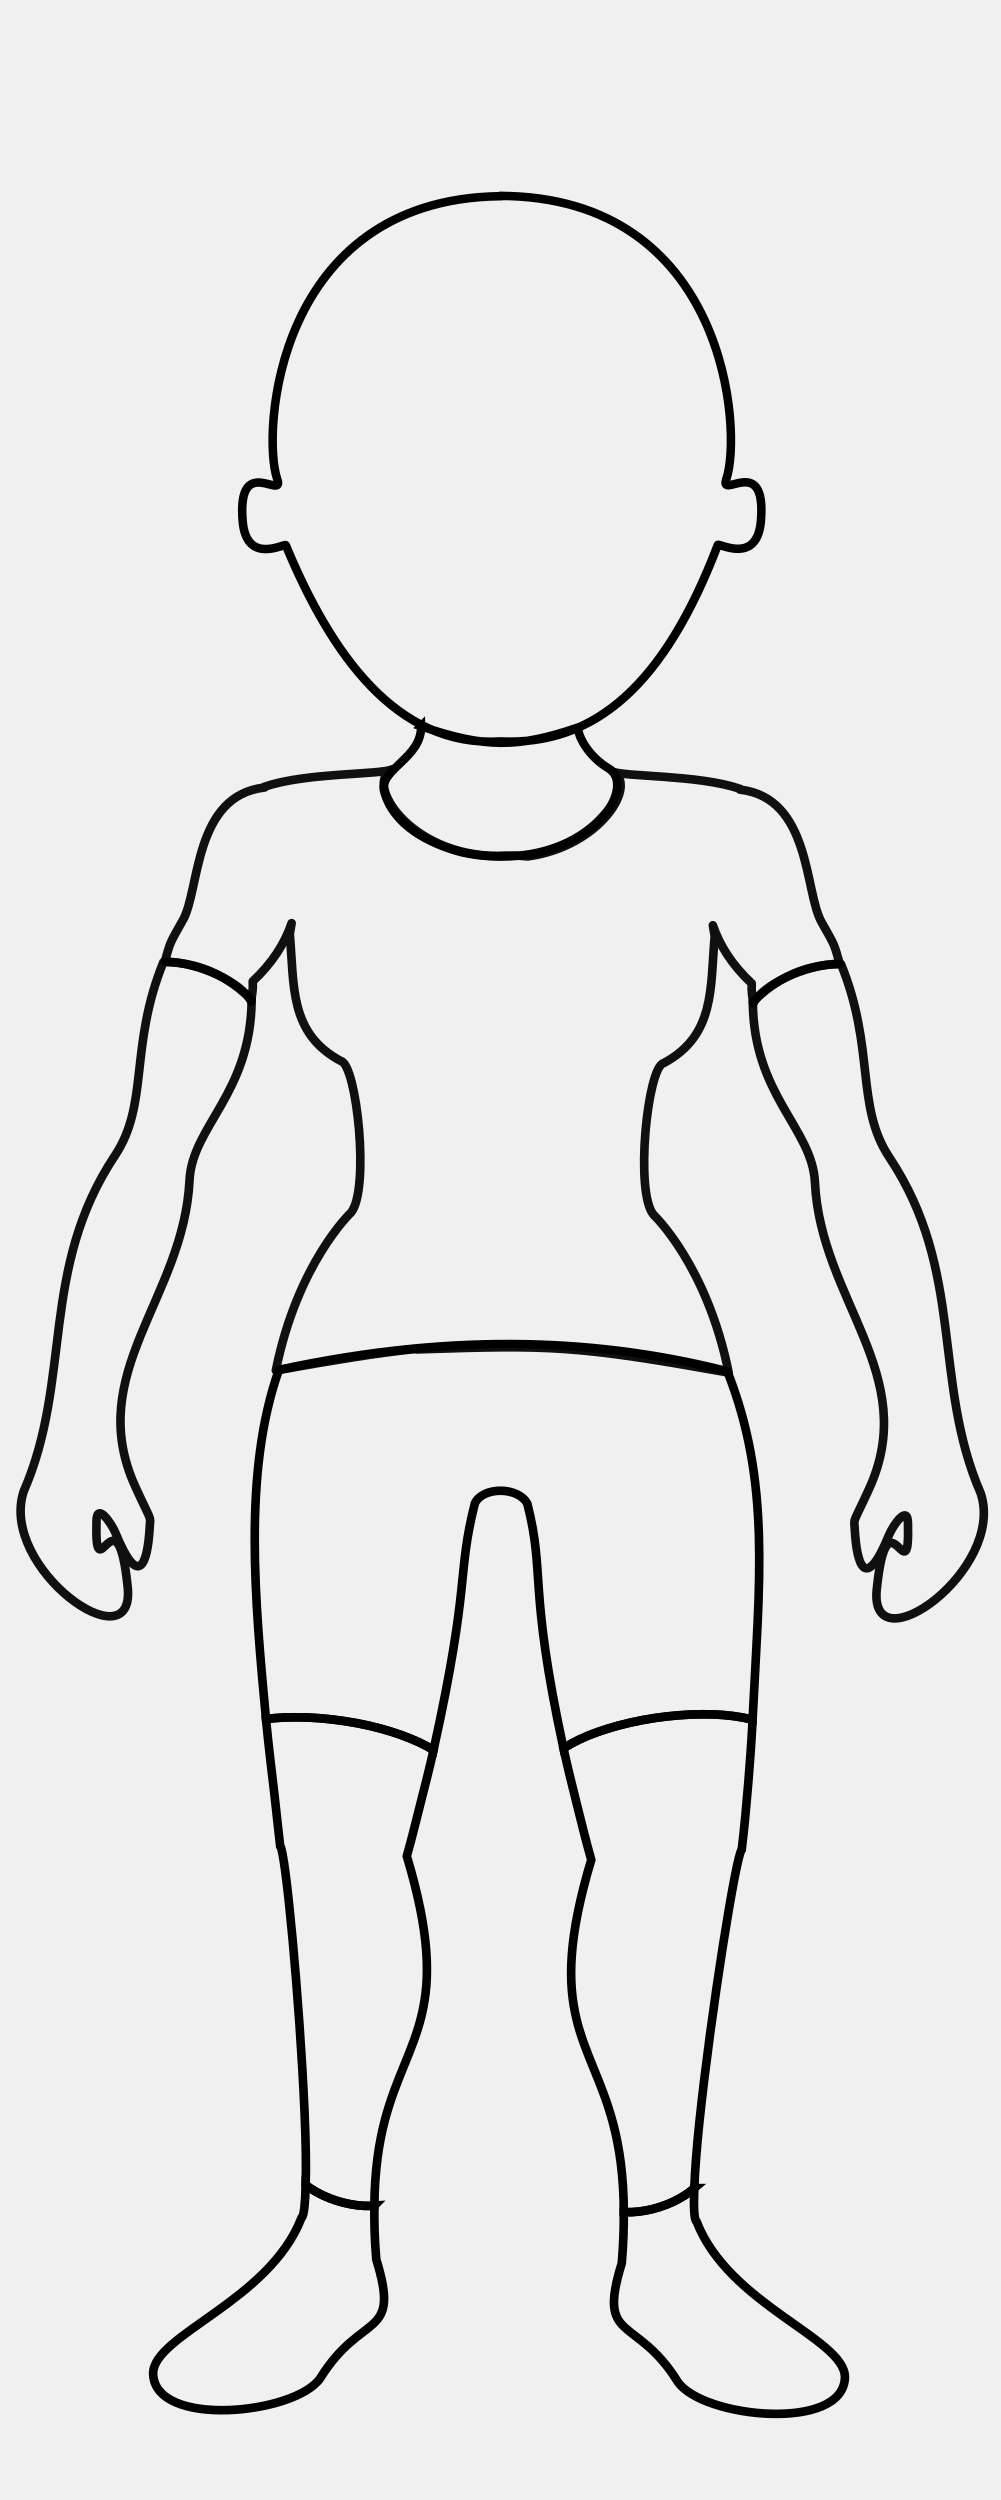
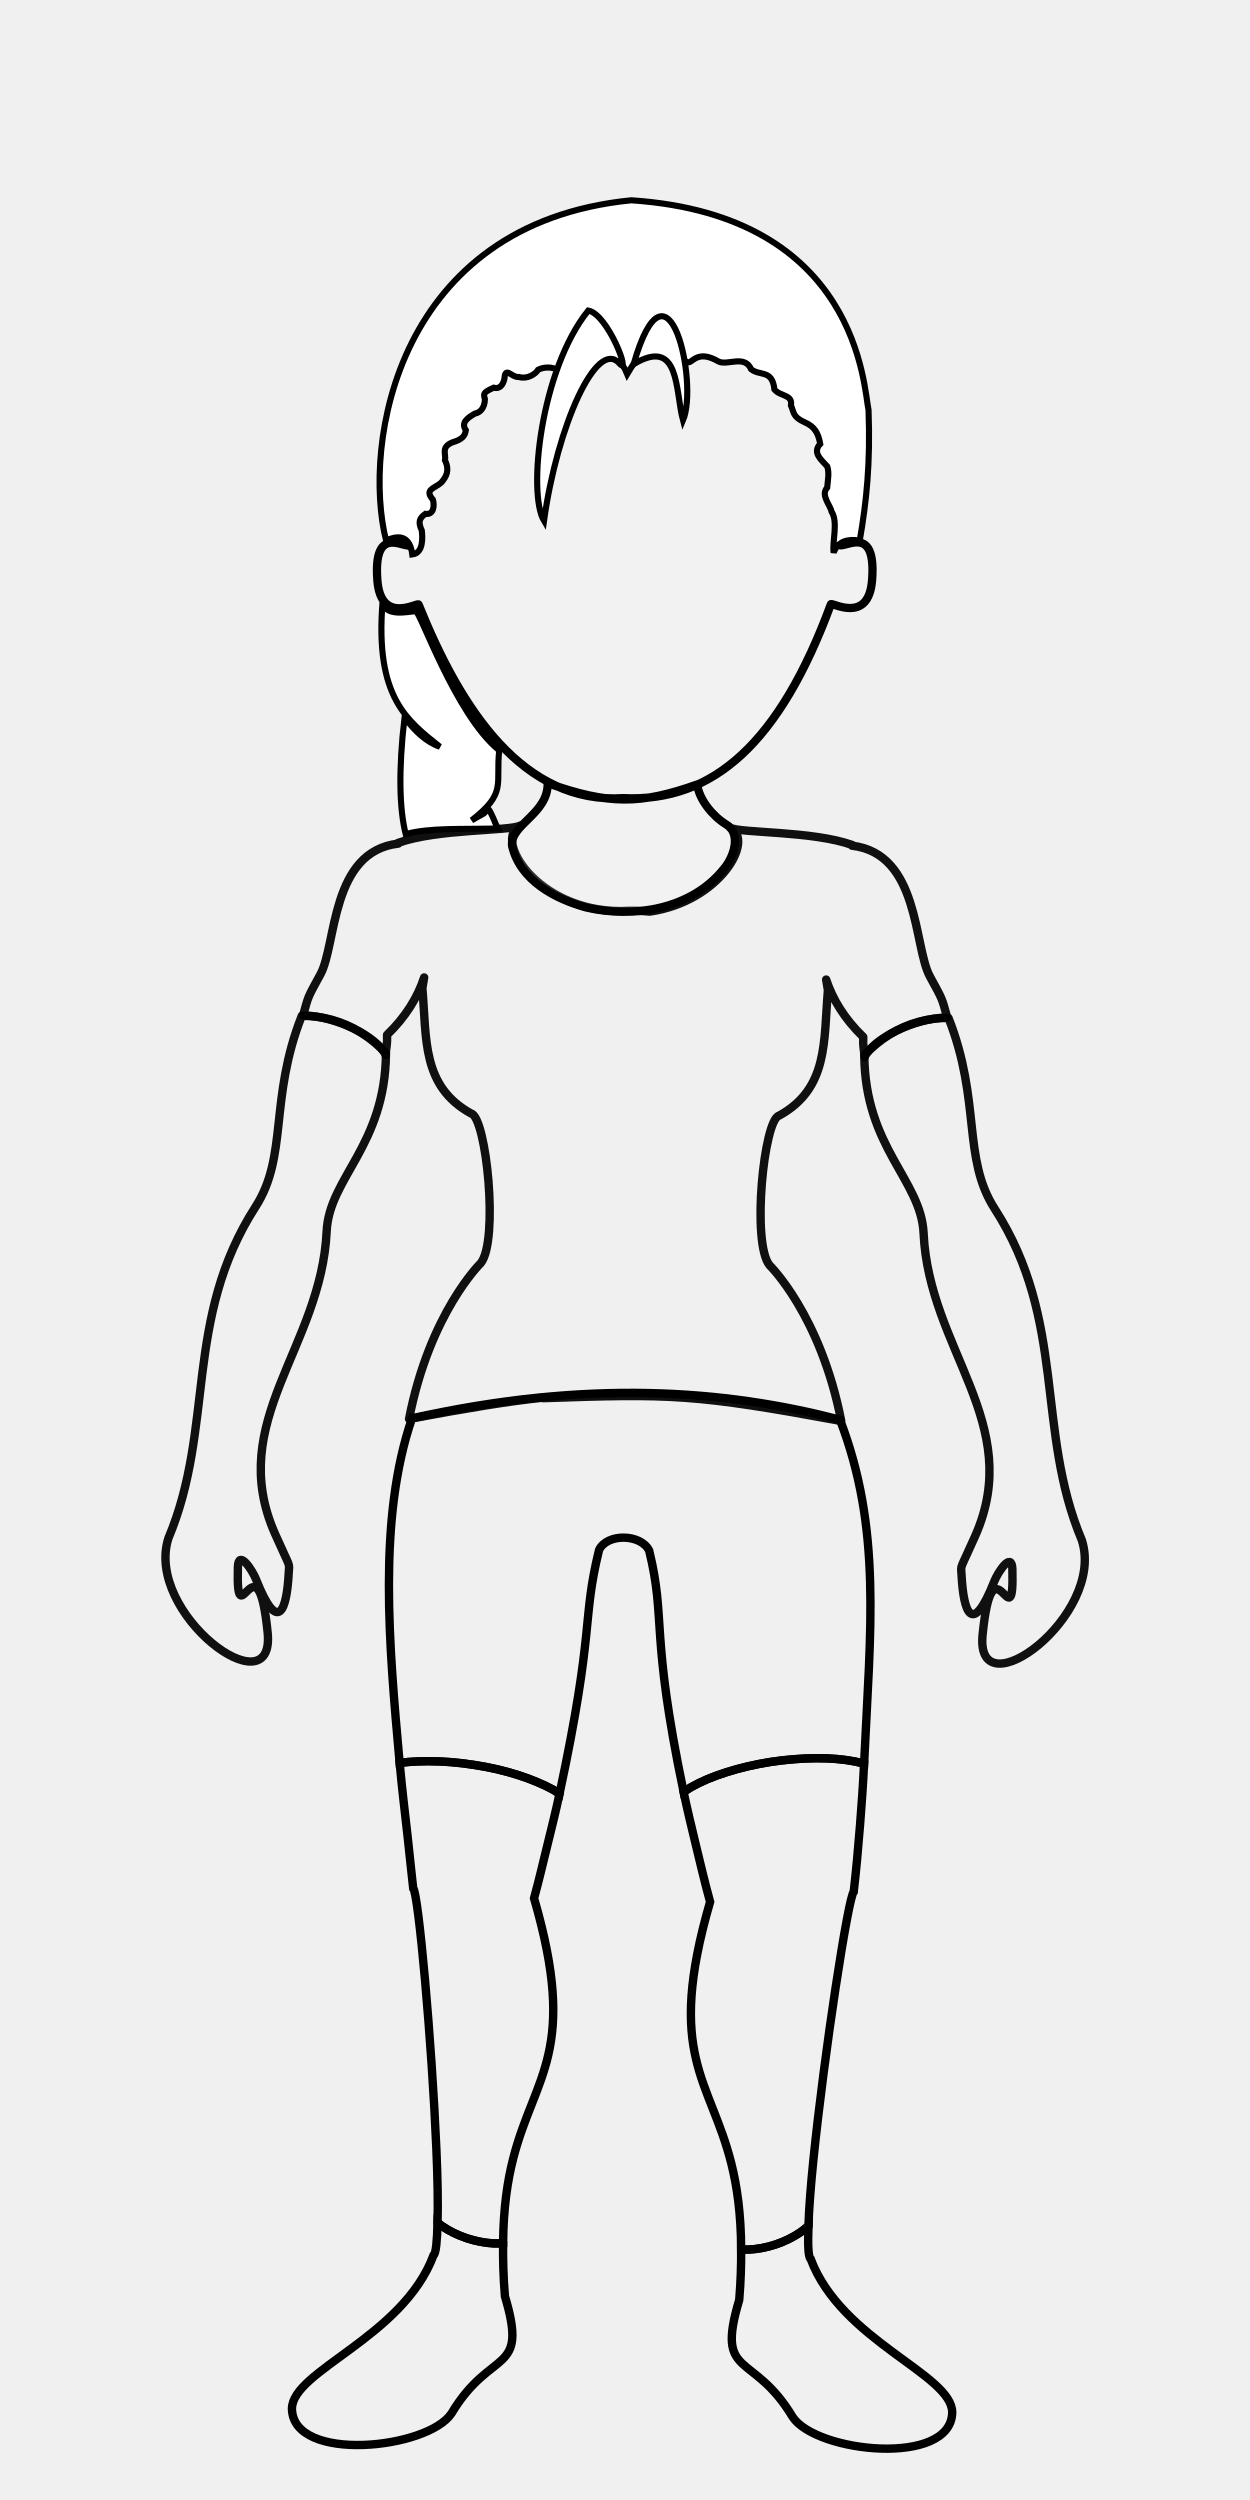
- <svg xmlns="http://www.w3.org/2000/svg" width="340" height="850" viewBox="0 0 340 850" id="svg2" version="1.1">
+ <svg xmlns="http://www.w3.org/2000/svg" width="256" height="512" viewBox="0 0 256 512" id="svg2" version="1.1">
  <defs id="defs4" />
-   <g id="layer10" style="display:inline" transform="translate(0,-1871.26)">
-     <path style="display:inline;fill:none;stroke:#000000;stroke-width:2.938;stroke-linecap:butt;stroke-linejoin:miter;stroke-miterlimit:4;stroke-opacity:1;stroke-dasharray:none" d="m 236.062,2615.229 c -0.92,0.772 -1.877,1.556 -2.938,2.25 -1.284,0.84 -2.658,1.614 -4.125,2.312 -1.467,0.698 -3.031,1.318 -4.656,1.844 -1.625,0.525 -3.245,0.926 -4.844,1.219 -1.598,0.293 -3.186,0.461 -4.719,0.531 -0.928,0.043 -1.794,-0.026 -2.688,-0.062 0.023,5.3 -0.13,10.934 -0.688,17.406 -8.476,27.471 4.82,17.373 19.031,40.344 8.41,12.315 56.477,17.216 56.844,-1.594 -0.149,-13.222 -39.444,-24.522 -50.438,-52.875 -0.918,-0.648 -0.995,-5.321 -0.781,-11.375 z" id="path4135" />
+   <g id="layer10" style="display:inline" transform="translate(0,-2209.26)">
+     <path style="display:inline;fill:none;stroke:#000000;stroke-width:1.718;stroke-linecap:butt;stroke-linejoin:miter;stroke-miterlimit:4;stroke-dasharray:none;stroke-opacity:1" d="m 165.57,2665.122 c -0.529,0.459 -1.079,0.925 -1.689,1.337 -0.738,0.5 -1.528,0.96 -2.371,1.375 -0.844,0.415 -1.742,0.784 -2.677,1.096 -0.935,0.312 -1.866,0.55 -2.785,0.724 -0.919,0.174 -1.832,0.274 -2.713,0.316 -0.534,0.024 -1.032,-0.016 -1.545,-0.037 0.013,3.151 -0.075,6.5 -0.395,10.347 -4.873,16.331 2.771,10.328 10.941,23.983 4.835,7.321 32.469,10.234 32.68,-0.947 -0.086,-7.86 -22.676,-14.577 -28.997,-31.432 -0.528,-0.385 -0.572,-3.163 -0.449,-6.762 z" id="path4135" />
  </g>
-   <g id="layer1">
-     <path transform="translate(0,-1871.26)" style="display:inline;fill:none;stroke:#000000;stroke-width:2.938;stroke-linecap:butt;stroke-linejoin:miter;stroke-miterlimit:4;stroke-opacity:1;stroke-dasharray:none" d="m 94.834,2337.012 c -12.313,34.646 -8.15,78.488 -4.397,118.779 0.974,-0.122 1.876,-0.29 2.906,-0.375 2.315,-0.192 4.757,-0.286 7.313,-0.281 2.555,0.01 5.203,0.101 7.938,0.312 2.735,0.212 5.551,0.538 8.406,0.969 2.855,0.431 5.632,0.931 8.281,1.531 2.649,0.6 5.17,1.29 7.562,2.031 2.393,0.742 4.634,1.551 6.719,2.406 2.085,0.855 4.024,1.747 5.75,2.688 0.783,0.427 1.361,0.903 2.062,1.344 12.726,-57.678 7.874,-59.518 14.089,-84.045 2.802,-5.777 14.842,-5.638 17.844,0.179 6.141,24.233 0.264,27.497 12.286,83.21 0.871,-0.571 1.68,-1.138 2.688,-1.688 1.726,-0.941 3.634,-1.864 5.719,-2.719 2.085,-0.855 4.326,-1.633 6.719,-2.375 2.393,-0.741 4.944,-1.431 7.594,-2.031 2.649,-0.6 5.426,-1.132 8.281,-1.562 2.855,-0.43 5.64,-0.726 8.375,-0.938 2.735,-0.212 5.414,-0.339 7.969,-0.344 2.555,-0.01 4.997,0.09 7.312,0.281 2.315,0.192 4.484,0.498 6.5,0.875 1.139,0.213 2.096,0.512 3.125,0.781 2.319,-47.131 6.269,-81.001 -8.593,-118.563 -41.163,-10.366 -90.061,-13.935 -152.448,-0.466 z" id="rect3344-6-1-4-6-2-2" />
+   <g id="layer1" transform="translate(0,-338)">
+     <path style="display:inline;fill:none;stroke:#000000;stroke-width:1.718;stroke-linecap:butt;stroke-linejoin:miter;stroke-miterlimit:4;stroke-dasharray:none;stroke-opacity:1" d="m 84.378,628.473 c -7.079,20.596 -4.685,46.658 -2.528,70.61 0.56,-0.073 1.078,-0.172 1.671,-0.223 1.331,-0.114 2.735,-0.17 4.204,-0.167 1.469,0.006 2.991,0.06 4.563,0.186 1.572,0.126 3.191,0.32 4.833,0.576 1.641,0.256 3.238,0.554 4.761,0.91 1.523,0.357 2.972,0.767 4.348,1.207 1.375,0.441 2.664,0.922 3.863,1.43 1.199,0.508 2.314,1.038 3.306,1.598 0.45,0.254 0.783,0.537 1.186,0.799 7.316,-34.287 4.527,-35.381 8.1,-49.961 1.611,-3.434 8.533,-3.351 10.258,0.106 3.53,14.406 0.151,16.346 7.063,49.465 0.501,-0.339 0.966,-0.677 1.545,-1.003 0.992,-0.559 2.089,-1.108 3.288,-1.616 1.198,-0.508 2.487,-0.971 3.863,-1.412 1.375,-0.441 2.843,-0.851 4.366,-1.207 1.523,-0.357 3.12,-0.673 4.761,-0.929 1.641,-0.256 3.243,-0.431 4.815,-0.557 1.572,-0.126 3.112,-0.202 4.581,-0.204 1.469,-0.006 2.873,0.053 4.204,0.167 1.331,0.114 2.578,0.296 3.737,0.52 0.655,0.127 1.205,0.304 1.797,0.464 1.333,-28.018 3.604,-48.152 -4.94,-70.481 -23.664,-6.162 -51.776,-8.284 -87.643,-0.277 z" id="rect3344-6-1-4-6-2-2" />
  </g>
-   <g id="layer9" style="display:inline" transform="translate(0,-1871.26)">
-     <path style="fill:none;stroke:#000000;stroke-width:2.938;stroke-linecap:butt;stroke-linejoin:miter;stroke-miterlimit:4;stroke-opacity:1;stroke-dasharray:none;display:inline" d="m 127.281,2621.166 c -1.111,0.071 -2.238,0.147 -3.406,0.094 -1.533,-0.07 -3.089,-0.27 -4.688,-0.562 -1.598,-0.293 -3.218,-0.693 -4.844,-1.219 -1.625,-0.525 -3.189,-1.146 -4.656,-1.844 -1.467,-0.698 -2.841,-1.472 -4.125,-2.312 -0.584,-0.383 -1.082,-0.811 -1.625,-1.219 -0.166,5.988 -0.526,10.606 -1.438,11.25 -10.994,28.353 -50.288,39.653 -50.438,52.875 0.367,18.81 48.434,13.909 56.844,1.594 14.211,-22.97 27.507,-12.873 19.031,-40.344 -0.59,-6.85 -0.713,-12.769 -0.656,-18.312 z" id="path4130" />
+   <g id="layer9" style="display:inline" transform="translate(0,-2209.26)">
+     <path style="display:inline;fill:none;stroke:#000000;stroke-width:1.718;stroke-linecap:butt;stroke-linejoin:miter;stroke-miterlimit:4;stroke-dasharray:none;stroke-opacity:1" d="m 103.032,2668.652 c -0.639,0.043 -1.286,0.088 -1.958,0.056 -0.881,-0.043 -1.776,-0.16 -2.695,-0.334 -0.919,-0.174 -1.85,-0.412 -2.785,-0.724 -0.934,-0.312 -1.833,-0.681 -2.677,-1.096 -0.844,-0.415 -1.633,-0.875 -2.371,-1.375 -0.336,-0.227 -0.622,-0.482 -0.934,-0.725 -0.096,3.56 -0.302,6.305 -0.826,6.688 -6.32,16.855 -28.911,23.572 -28.997,31.432 0.211,11.182 27.845,8.268 32.68,0.948 8.17,-13.655 15.814,-7.652 10.941,-23.983 -0.339,-4.072 -0.41,-7.591 -0.377,-10.886 z" id="path4130" />
  </g>
-   <g id="layer3" style="display:inline" transform="translate(0,-1871.26)">
-     <path style="opacity:0.932;fill:none;stroke:#000000;stroke-width:2.938;stroke-linecap:round;stroke-linejoin:round;stroke-miterlimit:4;stroke-opacity:1;stroke-dasharray:none;display:inline" d="m 55.56,2198.372 c -11.657,28.64 -4.84,48.285 -16.438,65.719 -25.757,38.718 -14.482,76.09 -31.062,114.219 -8.558,25.967 37.899,59.283 35.375,32.75 -3.634,-35.541 -11.357,3.472 -10.625,-22.812 0.175,-6.295 5.174,1.094 6.438,4.188 8.068,19.756 10.982,10.141 11.656,-1.969 0.231,-4.145 0.874,-1.098 -4.875,-13.688 -17.692,-38.74 16.471,-64.057 18.406,-104.219 0.886,-18.382 20.87,-29.48 21.125,-61.312 -5.564,-5.652 -12.028,-9.633 -19.344,-11.562 -3.479,-0.917 -7.045,-1.355 -10.625,-1.312 -0.002,0 -0.03,0 -0.031,0 z" id="rect3344-6-2-8" />
+   <g id="layer3" style="display:inline" transform="translate(0,-2209.26)">
+     <path style="display:inline;opacity:0.932;fill:none;stroke:#000000;stroke-width:1.718;stroke-linecap:round;stroke-linejoin:round;stroke-miterlimit:4;stroke-dasharray:none;stroke-opacity:1" d="m 61.799,2417.317 c -6.702,17.025 -2.783,28.704 -9.45,39.067 -14.808,23.016 -8.326,45.233 -17.858,67.899 -4.92,15.436 21.788,35.242 20.337,19.469 -2.089,-21.128 -6.529,2.064 -6.108,-13.561 0.101,-3.742 2.975,0.65 3.701,2.489 4.639,11.744 6.314,6.028 6.701,-1.17 0.133,-2.464 0.503,-0.653 -2.803,-8.137 -10.171,-23.029 9.469,-38.08 10.582,-61.954 0.509,-10.928 11.998,-17.525 12.145,-36.448 -3.199,-3.36 -6.915,-5.727 -11.121,-6.873 -2,-0.545 -4.05,-0.806 -6.108,-0.78 -8.85e-4,0 -0.017,0 -0.018,0 z" id="rect3344-6-2-8" />
  </g>
-   <g id="layer4" style="display:inline" transform="translate(0,-1871.26)">
-     <path style="display:inline;opacity:0.932;fill:none;stroke:#000000;stroke-width:2.938;stroke-linecap:round;stroke-linejoin:round;stroke-miterlimit:4;stroke-opacity:1;stroke-dasharray:none" d="m 285.956,2199.082 c 11.657,28.64 4.84,48.285 16.438,65.719 25.757,38.718 14.482,76.09 31.062,114.219 8.558,25.967 -37.899,59.283 -35.375,32.75 3.634,-35.541 11.357,3.472 10.625,-22.812 -0.175,-6.295 -5.174,1.094 -6.438,4.188 -8.068,19.756 -10.982,10.141 -11.656,-1.969 -0.231,-4.145 -0.874,-1.098 4.875,-13.688 17.692,-38.74 -16.471,-64.057 -18.406,-104.219 -0.886,-18.382 -20.87,-29.48 -21.125,-61.312 5.564,-5.652 12.028,-9.633 19.344,-11.562 3.479,-0.917 7.045,-1.355 10.625,-1.312 0.002,0 0.03,0 0.031,0 z" id="rect3344-6-2-8-5" />
+   <g id="layer4" style="display:inline" transform="translate(0,-2209.26)">
+     <path style="display:inline;opacity:0.932;fill:none;stroke:#000000;stroke-width:1.718;stroke-linecap:round;stroke-linejoin:round;stroke-miterlimit:4;stroke-dasharray:none;stroke-opacity:1" d="m 194.255,2417.739 c 6.702,17.025 2.783,28.704 9.45,39.067 14.808,23.016 8.326,45.233 17.858,67.899 4.92,15.436 -21.788,35.242 -20.337,19.469 2.089,-21.128 6.529,2.064 6.108,-13.561 -0.101,-3.742 -2.975,0.65 -3.701,2.489 -4.639,11.744 -6.314,6.028 -6.701,-1.17 -0.133,-2.464 -0.503,-0.653 2.803,-8.137 10.171,-23.029 -9.469,-38.08 -10.582,-61.954 -0.509,-10.928 -11.998,-17.525 -12.145,-36.448 3.199,-3.36 6.915,-5.727 11.121,-6.874 2,-0.545 4.05,-0.805 6.108,-0.78 8.1e-4,0 0.017,0 0.018,0 z" id="rect3344-6-2-8-5" />
  </g>
-   <g id="layer5" style="display:inline" transform="translate(0,-1871.26)">
-     <path style="display:inline;opacity:0.932;fill:none;stroke:#000000;stroke-width:2.938;stroke-linecap:round;stroke-linejoin:round;stroke-miterlimit:4;stroke-opacity:1;stroke-dasharray:none" d="m 133.312,2132.822 c -3.597,1.924 -29.405,1.047 -43.5,5.969 0.059,0.07 0.098,0.149 0.156,0.219 -24.171,2.732 -21.961,34.731 -27.75,45.031 -4.685,8.336 -4.158,7.105 -6.188,14.156 11.852,0.233 26.37,7.337 29.406,13.625 0.215,-2.947 0.67,-3.554 0.5,-6.906 6.673,-6.241 10.898,-12.943 13.219,-19.781 -0.208,1.225 -0.42,2.393 -0.625,3.688 1.558,17.536 -0.271,33.773 17.375,43.188 5.418,1.256 9.912,44.003 3.375,51.594 0,0 -18.12,17.067 -25.5,53.625 21.473,-3.837 35.531,-6.107 47.844,-7.344 -0.01,0.064 -0.021,0.123 -0.031,0.188 45.378,-1.535 53.99,-1.447 106.156,7.875 -7.38,-36.558 -25.5,-53.625 -25.5,-53.625 -6.537,-7.591 -2.043,-50.338 3.375,-51.594 17.646,-9.415 15.817,-25.651 17.375,-43.188 -0.205,-1.294 -0.417,-2.463 -0.625,-3.688 2.321,6.839 6.546,13.541 13.219,19.781 -0.17,3.352 0.254,3.959 0.469,6.906 3.036,-6.288 17.585,-13.392 29.438,-13.625 -2.03,-7.051 -1.503,-5.821 -6.188,-14.156 -5.789,-10.3 -3.579,-42.299 -27.75,-45.031 0.058,-0.07 0.098,-0.149 0.156,-0.219 -14.095,-4.922 -39.903,-4.045 -43.5,-5.969 8.791,4.178 -3.609,25.398 -28.719,28.906 -3.008,-0.317 -6.413,-0.382 -10.281,-0.188 -29.885,0.044 -45.503,-24.876 -35.906,-29.438 z" id="rect3344-6-2" />
+   <g id="layer5" style="display:inline" transform="translate(0,-2209.26)">
+     <path style="display:inline;opacity:0.932;fill:none;stroke:#000000;stroke-width:1.718;stroke-linecap:round;stroke-linejoin:round;stroke-miterlimit:4;stroke-dasharray:none;stroke-opacity:1" d="m 106.499,2378.35 c -2.068,1.144 -16.905,0.622 -25.008,3.548 0.034,0.043 0.056,0.089 0.09,0.13 -13.896,1.624 -12.626,20.646 -15.954,26.769 -2.693,4.955 -2.39,4.224 -3.557,8.415 6.814,0.138 15.16,4.362 16.906,8.1 0.124,-1.752 0.385,-2.113 0.287,-4.106 3.836,-3.71 6.265,-7.694 7.599,-11.759 -0.119,0.728 -0.242,1.423 -0.359,2.192 0.896,10.425 -0.156,20.076 9.989,25.673 3.115,0.746 5.699,26.158 1.94,30.671 0,0 -10.417,10.145 -14.66,31.878 12.345,-2.281 20.427,-3.631 27.505,-4.365 -0.006,0.038 -0.012,0.073 -0.018,0.112 26.088,-0.912 31.039,-0.86 61.029,4.681 -4.243,-21.732 -14.66,-31.878 -14.66,-31.878 -3.758,-4.512 -1.174,-29.924 1.94,-30.671 10.144,-5.597 9.093,-15.249 9.989,-25.674 -0.118,-0.769 -0.24,-1.464 -0.359,-2.192 1.334,4.066 3.763,8.05 7.599,11.759 -0.098,1.993 0.146,2.354 0.269,4.105 1.745,-3.738 10.11,-7.961 16.924,-8.099 -1.167,-4.192 -0.864,-3.46 -3.557,-8.415 -3.328,-6.123 -2.058,-25.145 -15.954,-26.769 0.034,-0.043 0.056,-0.089 0.09,-0.13 -8.104,-2.926 -22.94,-2.404 -25.008,-3.548 5.054,2.484 -2.075,15.098 -16.51,17.184 -1.73,-0.189 -3.687,-0.227 -5.911,-0.112 -17.181,0.026 -26.16,-14.788 -20.643,-17.5 z" id="rect3344-6-2" />
  </g>
-   <g id="layer6" style="display:inline" transform="translate(0,-1871.26)">
-     <path id="path3002" style="fill:none;stroke:#000000;stroke-width:2.9;stroke-miterlimit:4;stroke-opacity:1;stroke-dasharray:none" d="m 143.156,2118.197 c 0.269,10.517 -13.351,14.248 -12.688,21.5 2.802,12.084 15.502,18.435 26.5,21.342 16.864,3.766 37.393,0.635 48.906,-13.31 3.8,-4.243 6.315,-12.34 0.754,-15.399 -4.789,-2.85 -9.554,-8.599 -10.199,-13.676 -20.403,6.925 -31.365,7.001 -53.274,-0.456 z m 26.514,-180.333 -9.8e-4,0.107 c -76.136,1.259 -80.736,80.829 -75.422,96.159 2.678,7.725 -13.636,-9.179 -11.75,14.202 1.24,15.362 14.372,7.504 14.676,8.305 15.308,36.848 37.486,68.832 72.962,66.707 31.947,1.469 55.736,-19.055 73.915,-66.799 0.305,-0.8 13.437,7.058 14.676,-8.304 1.887,-23.381 -14.428,-6.476 -11.75,-14.202 5.358,-15.456 0.639,-96.21 -77.308,-96.175 z" />
+   <g id="layer6" style="display:inline" transform="translate(0,-2209.26)">
+     <path id="path3002" style="display:inline;fill:#ffffff;fill-opacity:0.142;stroke:#000000;stroke-width:1.695;stroke-miterlimit:4;stroke-dasharray:none;stroke-opacity:1" d="m 112.158,2369.656 c 0.155,6.252 -7.676,8.47 -7.294,12.781 1.611,7.183 8.912,10.959 15.235,12.687 9.695,2.239 21.497,0.377 28.116,-7.912 2.184,-2.522 3.631,-7.336 0.433,-9.154 -2.753,-1.694 -5.493,-5.112 -5.863,-8.13 -11.73,4.117 -18.032,4.162 -30.627,-0.271 z m 15.243,-107.201 -5.7e-4,0.065 c -43.771,0.749 -46.416,48.05 -43.36,57.163 1.54,4.593 -7.84,-5.456 -6.755,8.443 0.713,9.132 8.262,4.461 8.438,4.937 8.8,21.905 21.551,40.918 41.946,39.655 18.366,0.873 32.043,-11.327 42.494,-39.709 0.175,-0.476 7.725,4.196 8.438,-4.937 1.085,-13.899 -8.295,-3.85 -6.755,-8.442 3.081,-9.188 0.367,-57.193 -44.445,-57.173 z" />
  </g>
-   <g id="layer7" style="display:inline" transform="translate(0,-1871.26)">
-     <path style="display:inline;fill:none;stroke:#000000;stroke-width:2.938;stroke-linecap:butt;stroke-linejoin:miter;stroke-miterlimit:4;stroke-opacity:1;stroke-dasharray:none" d="m 100.656,2455.135 c -2.555,0 -4.997,0.09 -7.313,0.281 -1.03,0.085 -1.932,0.253 -2.906,0.375 0.894,9.291 1.893,17.22 2.875,25.656 0.667,5.734 1.316,12.254 1.938,17.438 1.875,1.62 6.675,53.319 8.281,90.156 0.44,10.082 0.586,18.604 0.406,25.062 0.543,0.407 1.041,0.836 1.625,1.219 1.284,0.84 2.658,1.614 4.125,2.312 1.467,0.698 3.031,1.318 4.656,1.844 1.625,0.525 3.245,0.926 4.844,1.219 1.598,0.293 3.155,0.492 4.688,0.562 1.168,0.053 2.295,-0.023 3.406,-0.094 0.122,-12.035 1.543,-21.384 3.594,-29.125 7.644,-28.854 23.307,-36.836 7.438,-89.688 1.834,-6.502 3.024,-11.551 4.469,-17.188 1.707,-6.66 3.363,-13.173 4.594,-18.75 -0.701,-0.44 -1.28,-0.917 -2.062,-1.344 -1.726,-0.941 -3.665,-1.832 -5.75,-2.688 -2.085,-0.855 -4.326,-1.665 -6.719,-2.406 -2.393,-0.742 -4.913,-1.431 -7.562,-2.031 -2.649,-0.6 -5.426,-1.101 -8.281,-1.531 -2.855,-0.43 -5.671,-0.757 -8.406,-0.969 -2.735,-0.212 -5.382,-0.308 -7.938,-0.312 z" id="path4128" />
+   <g id="layer7" style="display:inline" transform="translate(0,-2209.26)">
+     <path style="display:inline;fill:none;stroke:#000000;stroke-width:1.718;stroke-linecap:butt;stroke-linejoin:miter;stroke-miterlimit:4;stroke-dasharray:none;stroke-opacity:1" d="m 87.725,2569.953 c -1.469,0 -2.873,0.054 -4.204,0.167 -0.592,0.05 -1.111,0.15 -1.671,0.223 0.514,5.523 1.088,10.236 1.653,15.252 0.384,3.409 0.757,7.285 1.114,10.366 1.078,0.963 3.837,31.696 4.761,53.594 0.253,5.994 0.337,11.059 0.234,14.899 0.312,0.242 0.598,0.497 0.934,0.725 0.738,0.499 1.528,0.96 2.371,1.375 0.844,0.415 1.742,0.784 2.677,1.096 0.934,0.312 1.866,0.551 2.785,0.725 0.919,0.174 1.814,0.293 2.695,0.334 0.672,0.032 1.32,-0.015 1.958,-0.056 0.07,-7.154 0.887,-12.712 2.066,-17.314 4.395,-17.152 13.399,-21.898 4.276,-53.316 1.055,-3.865 1.739,-6.867 2.569,-10.217 0.981,-3.959 1.934,-7.831 2.641,-11.146 -0.403,-0.262 -0.736,-0.545 -1.186,-0.799 -0.992,-0.559 -2.107,-1.089 -3.306,-1.598 -1.198,-0.508 -2.487,-0.99 -3.863,-1.431 -1.376,-0.441 -2.825,-0.851 -4.348,-1.207 -1.523,-0.357 -3.12,-0.654 -4.761,-0.91 -1.641,-0.256 -3.26,-0.45 -4.833,-0.576 -1.572,-0.126 -3.094,-0.183 -4.563,-0.186 z" id="path4128" />
  </g>
-   <g id="layer8" style="display:inline" transform="translate(0,-1871.26)">
-     <path style="display:inline;fill:none;stroke:#000000;stroke-width:2.938;stroke-linecap:butt;stroke-linejoin:miter;stroke-miterlimit:4;stroke-opacity:1;stroke-dasharray:none" d="m 238.938,2454.104 c -2.555,0.01 -5.234,0.132 -7.969,0.344 -2.735,0.212 -5.52,0.507 -8.375,0.938 -2.855,0.43 -5.632,0.963 -8.281,1.562 -2.649,0.6 -5.201,1.29 -7.594,2.031 -2.393,0.742 -4.634,1.52 -6.719,2.375 -2.085,0.855 -3.993,1.778 -5.719,2.719 -1.007,0.549 -1.816,1.117 -2.688,1.688 1.179,5.465 2.695,11.652 4.344,18.188 1.592,6.311 2.996,12.22 5.094,19.656 -15.955,53.137 -0.034,60.917 7.562,90.156 2.038,7.843 3.446,17.322 3.5,29.562 0.893,0.036 1.759,0.105 2.688,0.062 1.533,-0.07 3.12,-0.238 4.719,-0.531 1.598,-0.293 3.218,-0.693 4.844,-1.219 1.625,-0.525 3.189,-1.146 4.656,-1.844 1.467,-0.698 2.841,-1.472 4.125,-2.312 1.06,-0.694 2.018,-1.478 2.938,-2.25 0.209,-5.926 0.799,-13.593 1.75,-22.625 3.889,-36.932 12.459,-90.813 14.375,-92.469 0.849,-7.08 1.588,-14.834 2.25,-22.938 0.556,-6.81 1.077,-13.84 1.438,-21.156 -1.029,-0.269 -1.986,-0.568 -3.125,-0.781 -2.016,-0.377 -4.185,-0.683 -6.5,-0.875 -2.315,-0.192 -4.757,-0.286 -7.312,-0.281 z" id="path4133" />
+   <g id="layer8" style="display:inline" transform="translate(0,-2209.26)">
+     <path style="display:inline;fill:none;stroke:#000000;stroke-width:1.718;stroke-linecap:butt;stroke-linejoin:miter;stroke-miterlimit:4;stroke-dasharray:none;stroke-opacity:1" d="m 167.223,2569.34 c -1.469,0.01 -3.009,0.078 -4.581,0.204 -1.572,0.126 -3.173,0.301 -4.815,0.557 -1.641,0.256 -3.238,0.572 -4.761,0.929 -1.523,0.357 -2.99,0.767 -4.366,1.207 -1.376,0.441 -2.664,0.904 -3.863,1.412 -1.198,0.508 -2.296,1.057 -3.288,1.616 -0.579,0.327 -1.044,0.664 -1.545,1.003 0.678,3.248 1.549,6.926 2.497,10.812 0.915,3.752 1.722,7.264 2.928,11.685 -9.172,31.588 -0.019,36.213 4.348,53.594 1.171,4.662 1.981,10.297 2.012,17.574 0.514,0.022 1.011,0.064 1.545,0.037 0.881,-0.043 1.794,-0.142 2.713,-0.316 0.919,-0.174 1.85,-0.412 2.785,-0.724 0.934,-0.312 1.833,-0.681 2.677,-1.096 0.844,-0.415 1.633,-0.875 2.371,-1.375 0.61,-0.412 1.16,-0.879 1.689,-1.337 0.12,-3.522 0.459,-8.081 1.006,-13.45 2.236,-21.955 7.163,-53.985 8.264,-54.969 0.488,-4.209 0.913,-8.818 1.294,-13.636 0.32,-4.048 0.619,-8.227 0.826,-12.577 -0.592,-0.16 -1.141,-0.338 -1.797,-0.464 -1.159,-0.224 -2.406,-0.406 -3.737,-0.52 -1.331,-0.114 -2.735,-0.17 -4.204,-0.167 z" id="path4133" />
+   </g>
+   <g id="layer2" transform="translate(0,-338)" style="display:none">
+     <g id="g4551">
+       <g style="stroke-width:1.204;stroke-miterlimit:4;stroke-dasharray:none" transform="matrix(1.3005,0,0,1.194101,14.04393,274.6545)" id="g4193">
+         <path transform="translate(0,-1871.26)" style="display:inline;fill:#ffffff;fill-opacity:1;fill-rule:evenodd;stroke:#000000;stroke-width:1.204;stroke-linecap:butt;stroke-linejoin:miter;stroke-miterlimit:4;stroke-dasharray:none;stroke-opacity:1" d="m 101.066,1959.338 c 23.518,6.838 25.673,30.967 21.866,57.326 -0.754,0.875 -1.491,0.956 -2.865,4.454 0.089,-4.098 6.829,-9.468 -21.718,-28.328 -1.707,-13.832 -0.599,-30.688 2.717,-33.452 z" id="path4169" />
+         <path transform="translate(0,-1871.26)" style="display:inline;fill:#ffffff;fill-opacity:1;fill-rule:evenodd;stroke:#000000;stroke-width:1.204;stroke-linecap:butt;stroke-linejoin:miter;stroke-miterlimit:4;stroke-dasharray:none;stroke-opacity:1" d="m 100.918,1959.708 c -1.915,-3.704 -6.499,-7.765 -12.701,-9.326 0.761,2.106 5.05,4.012 2.987,4.706 -15.062,-2.347 -19.269,3.836 -28.42,6.135 l 7.324,0.758 c -17.941,7.385 -15.153,12.795 -22.728,19.193 l 7.829,-5.808 c -9.737,14.65 -12.903,26.722 -12.456,40.873 l 4.122,-14.357 c -0.549,7.77 -2.118,15.286 -0.949,23.486 1.06,-4.054 1.781,-8.448 3.727,-11.617 -0.136,9.361 0.296,15.438 2.913,23.881 0.846,-8.466 1.422,-16.2 3.653,-19.588 -1.047,8.549 -2.614,17.163 0,25.254 0.355,-10.769 2.067,-14.751 3.283,-21.213 -0.423,7.071 -2.428,14.678 0.296,21.749 -1.214,-5.604 3.913,-17.372 5.513,-25.79 -0.519,6.237 -1.865,12.886 -1.515,18.688 1.555,-8.673 6.671,-14.496 10.354,-21.466 -1.133,5.032 -2.349,9.982 -3.954,14.543 3.994,-4.917 6.63,-11.87 9.762,-18.078 -1.093,4.625 -1.633,7.035 -2.273,9.849 4.723,-6.289 5.45,-11.245 7.576,-16.668 -0.308,4.315 -0.616,7.127 -0.923,9.553 3.047,-4.11 3.951,-8.221 5.722,-12.331 -0.147,5.693 -1.193,10.936 -2.273,16.163 5.22,-6.25 5.67,-16.077 7.324,-25.001 0.219,3.732 0.368,7.745 0.117,13.359 3.421,-6.134 2.588,-13.685 3.418,-20.683 l 0.758,5.808 c 2.372,-9.624 2.466,-20.55 1.515,-32.072 z" id="path4167" />
+       </g>
+       <rect ry="2.358" y="338.321" x="0.505" height="170" width="256" id="rect4282" style="opacity:1;fill:#ffffff;fill-opacity:0;stroke:none;stroke-width:1.978;stroke-linecap:round;stroke-linejoin:round;stroke-miterlimit:4;stroke-dasharray:none;stroke-opacity:1" />
+     </g>
+   </g>
+   <g id="layer11" style="display:none">
+     <g id="g4565">
+       <g id="g4369" style="display:inline" transform="matrix(1.16008,0,0,1.167165,-638.3785,-886.034)">
+         <g id="g4409">
+           <path id="path4316" d="m 614.588,813.406 c -11.985,-4.436 -16.026,11.324 -13.742,14.438 11.476,14.791 -6.326,15.709 -9.553,22.716 -1.159,2.441 -4.056,4.882 -1.263,7.324 5.697,3.96 2.622,5.97 0,8.081 0.223,5.364 -0.747,8.204 -1.946,9.775 -1.183,3.148 5.216,14.497 8.512,2.852 2.051,6.346 -4.677,12.732 -12.374,1.263 -0.055,-8.037 -0.919,-12.519 -3.831,-13.89 -4.053,-0.731 -5.161,-2.567 -5.432,-4.716 2.331,1.878 4.063,2.359 4.965,0.906 -1.67,-3.432 0.438,-7.493 -6.309,-10.079 -2.958,-5.848 2.309,-12.941 -4.041,-18.183 -3.337,-4.57 7.459,-8.588 -1.01,-19.193 -1.429,-5.539 7.135,-5.208 1.515,-18.435 1.794,-12.033 8.619,-1.624 10.04,-16.754 3.024,-5.371 12.002,-1.166 14.943,-6.018 5.702,-2.009 5.958,3.882 15.928,2.569 4.248,-0.671 0.625,9.051 7.071,9.091 6.924,2.553 4.678,14.072 5.421,20.726 z" style="fill:#ffffff;fill-opacity:1;fill-rule:evenodd;stroke:#000000;stroke-width:1px;stroke-linecap:butt;stroke-linejoin:miter;stroke-opacity:1" />
+           <path id="path4318" d="m 621.911,820.218 c 4.003,-4.828 6.919,-5.885 8.521,-11.674 1.025,-2.087 6.513,-1.91 8.608,-5.474 3.99,-3.824 1.994,0.276 13.528,-4.799 5.458,-2.661 7.407,2.407 13.563,0.07 1.54,-0.88 5.77,0.305 6.573,3.332 -0.764,0.507 -2.758,1.937 -0.758,5.303 -2.804,-11.233 13.949,-3.536 15.152,-3.03 l 9.596,12.374 c 7.672,7.595 -1.634,10.226 2.273,14.9 -1.055,0.113 7.42,3.045 3.788,8.334 -2.443,4.837 2.294,7.095 1.894,10.102 0.591,1.396 -0.302,5.103 -1.881,5.321 -3.039,0.418 -6.567,-0.447 -4.938,12.736 0.389,4.57 -4.864,2.745 -7.45,11.996 -1.482,-13.81 5.934,-5.115 3.788,-18.435 -11.147,-0.987 1.31,-7.992 1.641,-13.511 -2.203,-1.783 -6.996,-0.565 -5.935,-7.071 -1.221,-2.907 -4.239,-1.534 -3.283,-8.334 -1.609,-3.21 -9.061,-0.319 -5.43,-11.112 -2.483,-0.463 -4.967,0.957 -7.45,-1.894 0.527,-1.347 -0.111,-3.073 -1.263,-4.419 2.451,4.219 1.254,9.065 -3.03,7.576 0.406,5.674 -1.485,8.305 -6.819,6.187 0.135,2.982 0.229,5.939 -5.556,5.303 -1.129,1.683 1.02,4.147 -6.566,4.293 0.223,2.42 2.023,5.987 -4.798,3.283 -1.319,-0.032 1.586,7.014 -4.293,4.167 0.283,3.526 -1.034,4.018 -3.271,5.376 -1.725,0.956 0.643,4.391 -4.502,3.628 -1.64,-0.592 -1.859,-1.62 -1.49,-3.213 0.484,-2.088 0.279,-4.088 -0.088,-3.821 -0.289,0.21 0.432,6.702 -3.715,3.066 0.503,-2.979 -0.45,-4.796 0.5,-7.659 0.202,-1.411 4.412,0.721 4.222,-1.054 -0.29,-2.699 -1.112,-5.165 1.022,-6.676 2.125,-1.225 5.941,-0.398 7.288,-2.174 1.913,-2.523 0.275,-7.544 1.902,-8.547 0.098,-0.453 -0.118,0.018 0.227,-0.189 1.66,-0.997 6.066,-0.732 6.746,-5.631 0.753,3.407 -4.609,3.846 -6.925,5.795 -2.078,1.749 0.061,6.297 -1.952,8.438 -1.565,1.665 -5.877,0.294 -7.403,2.347 -1.211,1.629 -0.238,4.739 -0.87,6.861 -0.422,1.416 -3.222,-0.092 -4.223,0.92 -0.735,0.743 -1.218,6.209 -0.417,7.606 1.865,3.252 4.961,-1.366 3.891,-2.963 -0.426,-0.636 0.048,1.202 -0.278,3.762 -0.267,2.099 -1.417,15.233 -1.223,15.595 0.52,4.836 -7.832,6.253 1.963,10.502 -2.315,0.538 -4.757,0.565 -6.281,-0.604 -1.454,-1.115 -2.072,-3.32 -0.943,-7.207 0.655,-2.255 -3.398,-10.58 -3.195,-14.166 -4.526,-2.87 -4.673,0.995 -5.662,-1.345 -1.972,-4.663 2.046,-7.454 0.661,-12.3 -3.994,-6.988 1.286,-11.271 1.441,-15.442 -0.276,-2.507 -0.106,-7.211 6.022,-7.498 z" style="fill:#ffffff;fill-opacity:1;fill-rule:evenodd;stroke:#000000;stroke-width:1px;stroke-linecap:round;stroke-linejoin:round;stroke-opacity:1" />
+           <path id="path4316-8" d="m 701.042,808.604 c 12.032,-5.265 17.277,10.172 15.14,13.439 -10.794,15.558 7.595,15.226 11.399,21.989 1.361,2.354 4.512,4.586 1.804,7.217 -5.592,4.349 -2.288,6.139 0.557,8.061 0.14,5.367 1.334,8.131 2.677,9.614 1.435,3.057 -4.37,14.826 -8.566,3.442 -1.674,6.474 5.691,12.372 12.825,0.392 -0.497,-8.021 0.084,-12.552 2.987,-14.124 4.121,-1.014 5.135,-2.922 5.266,-5.085 -2.27,2.037 -4.019,2.638 -5.049,1.251 1.483,-3.54 -0.967,-7.444 5.8,-10.497 2.642,-6.041 -3.268,-12.747 2.906,-18.421 3.12,-4.792 -8.27,-8.044 -0.283,-19.216 1.09,-5.625 -7.704,-4.695 -2.83,-18.283 -2.676,-11.878 -8.984,-1.016 -11.49,-16.009 -3.483,-5.146 -12.435,-0.322 -15.797,-4.955 -6.008,-1.604 -6.257,-0.564 -14.659,3.573 -4.956,3.209 -1.579,9.179 -8.212,9.671 -7.109,2.056 -3.845,14.365 -4.152,21.055 z" style="display:inline;fill:#ffffff;fill-opacity:1;fill-rule:evenodd;stroke:#000000;stroke-width:1.016px;stroke-linecap:butt;stroke-linejoin:miter;stroke-opacity:1" />
+           <path id="path4335" d="m 628.292,812.858 a 6.559,6.937 0 0 1 -6.559,6.937 6.559,6.937 0 0 1 -6.559,-6.937 6.559,6.937 0 0 1 6.559,-6.937 6.559,6.937 0 0 1 6.559,6.937 z" style="opacity:1;fill:#ffe100;fill-opacity:1;stroke:#000000;stroke-width:1.262;stroke-linecap:round;stroke-linejoin:round;stroke-miterlimit:4;stroke-dasharray:none;stroke-opacity:1" />
+           <path id="path4335-4" d="m 699.973,809.249 a 6.559,6.937 0 0 1 -6.559,6.937 6.559,6.937 0 0 1 -6.559,-6.937 6.559,6.937 0 0 1 6.559,-6.937 6.559,6.937 0 0 1 6.559,6.937 z" style="display:inline;opacity:1;fill:#ffe100;fill-opacity:1;stroke:#000000;stroke-width:1.262;stroke-linecap:round;stroke-linejoin:round;stroke-miterlimit:4;stroke-dasharray:none;stroke-opacity:1" />
+         </g>
+       </g>
+       <rect ry="2.358" y="0.211" x="0" height="170" width="256" id="rect4282-8" style="display:inline;opacity:1;fill:#ffffff;fill-opacity:0;stroke:none;stroke-width:1.978;stroke-linecap:round;stroke-linejoin:round;stroke-miterlimit:4;stroke-dasharray:none;stroke-opacity:1" />
+     </g>
+   </g>
+   <g id="layer12" style="display:none">
+     <g id="g4540">
+       <rect ry="2.358" y="0.312" x="0.505" height="170" width="256" id="rect4282-8-4" style="display:inline;opacity:1;fill:#ffffff;fill-opacity:0;stroke:none;stroke-width:1.978;stroke-linecap:round;stroke-linejoin:round;stroke-miterlimit:4;stroke-dasharray:none;stroke-opacity:1" />
+       <g id="g4467" style="display:inline;fill:#ffffff;fill-opacity:1;stroke:#000000;stroke-opacity:1" transform="matrix(1.35198,0,0,1.30014,-1948.311,-460.4803)">
+         <path style="fill:#ffffff;fill-opacity:1;fill-rule:evenodd;stroke:#000000;stroke-width:1px;stroke-linecap:butt;stroke-linejoin:miter;stroke-opacity:1" d="m 1530.357,381.071 c -8.439,-22.256 24.878,-38.813 33.571,-10.495 2.874,24.832 11.534,36.746 19.407,49.533 4.124,6.73 1.438,43.587 -1.59,48.039 1.963,-20.426 -1.311,-30.575 -5.291,-47.954 6.499,26.004 2.686,40.586 -7.159,64.417 3.208,-16.086 5.095,-25.218 1.396,-31.763 0.079,8.584 -0.836,19.697 -5.094,32.384 -0.329,0.98 -1.105,-0.395 -3.31,0.103 0.893,-5.39 1.576,-7.939 0.153,-15.965 0.113,6.893 -0.427,8.616 -1.46,15.779 -2.196,-1.375 -11.972,1.963 -13.031,-6.619 13.401,-9.06 18.154,-24.403 19.329,-28.076 11.261,2.701 5.532,-13.53 3.997,-18.118 3.572,-30.248 -21.989,-33.618 -40.917,-51.265 z" id="path4465" />
+         <path style="fill:#ff0000;fill-opacity:1;fill-rule:evenodd;stroke:#000000;stroke-width:1px;stroke-linecap:butt;stroke-linejoin:miter;stroke-opacity:1" d="m 1530.179,386.786 c 0.014,-3.269 0.634,-4.071 1.071,-5.179 9.182,0.976 11.403,0.404 16.786,0.536 1.454,1.509 0.927,3.952 0.536,5 -6.024,1.333 -11.901,2.051 -18.393,-0.357 z" id="path4463" />
+         <path style="fill:#ffffff;fill-opacity:1;fill-rule:evenodd;stroke:#000000;stroke-width:1px;stroke-linecap:butt;stroke-linejoin:miter;stroke-opacity:1" d="m 1508.775,463.806 c -0.098,-12.775 2.108,-19.284 -2.123,-35.181 0.862,1.935 2.289,3.506 3.489,4.094 -2.755,-5.162 -2.625,-7.44 -3.162,-10.384 1.347,1.767 1.353,3.198 4.046,5.301 -1.455,-7.3 -1.993,-10.551 -2.208,-15.061 1.021,2.738 1.119,8.491 4.403,8.593 -1.702,-4.011 -1.282,-6.314 -1.189,-9.129 0.557,2.043 0.418,4.434 2.857,5.536 -0.915,-5.526 -0.753,-4.17 -1.071,-7.606 0.281,1.889 0.932,1.038 3.214,4.928 0.598,-9.948 0.698,-6.931 1.899,-11.147 0.171,2.863 -1.324,3.658 2.64,7.483 0.079,-1.68 -1.254,-3.811 0.396,-2.662 1.347,1.277 1.895,1.209 1.952,4.1 2.827,-1.994 1.838,-3.881 2.87,-7.671 0.275,2.647 -0.998,5.809 1.071,7.857 0.189,-2.76 1.128,-4.271 2.321,-5.357 l 0.893,5.536 c 2.272,-2.589 1.727,-6.869 2.5,-10.357 0.579,3.663 0.483,8.246 2.5,10.714 0.185,-3.958 0.855,-5.619 1.964,-8.036 0.302,1.658 0.657,4.282 0.357,7.143 1.749,-0.324 2.776,-6.753 3.929,-9.464 -0.299,3.155 -0.195,6.31 0.179,9.464 1.155,-2.365 2.165,-4.827 2.321,-7.857 0.775,2.024 1.169,5.476 1.607,7.5 0.764,-1.944 1.537,-4.979 1.964,-6.25 0.611,1.786 1.509,5.179 1.786,6.964 1.938,-2.965 1.141,-5.473 2.143,-8.75 -0.322,4.335 1.575,6.876 2.566,7.575 0.452,-1.866 -0.25,-1.937 1.541,-3.468 l 0,0 c 0.081,3.635 1.733,4.006 1.494,6.682 2.176,-1.407 1.668,-2.143 2.5,-3.214 -0.867,3.707 -0.796,6.945 0.357,9.643 l 2.143,-6.25 c -0.153,5.126 0.176,9.942 -1.533,15.379 1.405,-0.425 3.08,-0.756 4.151,-2.186 -5.911,12.664 -1.613,21.675 -2.667,36.673 1.825,-9.306 7.141,-15.382 4.136,-28.206 0.015,5.603 2.814,-0.515 6.28,3.057 1.183,-1.462 0.74,-11.579 -1.528,-26.282 0.208,-3.438 -5.043,-26.18 -33.189,-28.688 -42.935,2.737 -38.178,46.224 -37.93,53.945 1.261,0.079 1.941,-0.322 2.976,1.44 3.321,9.182 4.205,15.207 5.157,23.599 z" id="path4461" />
+       </g>
+     </g>
+   </g>
+   <g id="layer13" style="display:none">
+     <g id="g4762">
+       <path id="path4613" d="m 90.055,62.564 c 1.804,-0.729 -2.699,-0.152 -4.167,0.323 -2.176,4.572 -3.302,7.494 -4.466,10.573 0.629,2.467 2.502,5.873 3.674,3.129 z" style="fill:#67ffff;fill-opacity:1;fill-rule:evenodd;stroke:#000000;stroke-width:1.166px;stroke-linecap:butt;stroke-linejoin:miter;stroke-opacity:1" />
+       <g id="g4716">
+         <rect style="display:inline;opacity:1;fill:#ffffff;fill-opacity:0;stroke:none;stroke-width:1.978;stroke-linecap:round;stroke-linejoin:round;stroke-miterlimit:4;stroke-dasharray:none;stroke-opacity:1" id="rect4282-8-4-8" width="256" height="170" x="-8.2305907e-010" y="0.095" ry="2.358" />
+         <g id="g4700">
+           <path id="path4615" d="m 85.397,62.972 c -1.347,3.264 -2.694,6.528 -4.04,9.792 -30.977,-24.492 -38.183,34.044 -25.518,44.471 22.395,15.827 34.806,33.223 22.754,54.467 -14.639,24.225 -10.843,26.317 -12.121,38.963 C 59.131,181.177 76.742,177.811 78.38,164.358 81.558,149.058 57.543,120.906 54.988,118.458 23.832,98.573 50.928,29.961 85.397,62.972 Z" style="fill:#ffffff;fill-opacity:1;fill-rule:evenodd;stroke:#000000;stroke-width:1.166px;stroke-linecap:butt;stroke-linejoin:miter;stroke-opacity:1" />
+           <g id="g4617-3" transform="matrix(-1.180227,0.1521738,0.1586293,1.132197,-1060.396,-310.1067)" style="fill:#ffffff;fill-opacity:1">
+             <path style="fill:#ffffff;fill-opacity:1;fill-rule:evenodd;stroke:#000000;stroke-width:1px;stroke-linecap:butt;stroke-linejoin:miter;stroke-opacity:1" d="m -980.179,456.464 c -1.131,2.857 -2.262,5.714 -3.393,8.571 -26.013,-21.44 -32.064,29.801 -21.429,38.929 18.806,13.854 29.228,29.082 19.107,47.679 -12.293,21.206 -9.106,23.037 -10.179,34.107 -6.164,-25.812 8.625,-28.759 10,-40.536 2.669,-13.393 -17.497,-38.036 -19.643,-40.179 -26.163,-17.407 -3.409,-77.468 25.536,-48.571 z" id="path4615-9" />
+             <path style="fill:#67ffff;fill-opacity:1;fill-rule:evenodd;stroke:#000000;stroke-width:1px;stroke-linecap:butt;stroke-linejoin:miter;stroke-opacity:1" d="m -977.679,456.107 c 1.515,-0.638 -1.067,-0.133 -2.3,0.283 -1.828,4.003 -2.773,6.56 -3.75,9.255 0.528,2.159 0.601,4.828 1.585,2.426 z" id="path4613-3" />
+           </g>
+           <path id="path4611" d="M 143.278,49.916 C 89.718,19.024 76.067,90.536 81.142,110.017 c 2.431,0.129 3.133,1.397 4.237,5.484 l 8.99,-36.413 c -1.558,17.269 -10.585,36.506 -3.615,52.835 -0.131,-12.822 3.435,-21.21 5.316,-31.619 l -2.126,13.872 c 3.119,-7.312 6.238,-14.993 9.357,-22.848 l -8.293,22.644 c 7.595,-1.869 13.207,-22.768 19.776,-34.475 l -13.61,29.783 c 6.652,-1.758 16.431,-19.51 24.667,-29.375 -2.324,7.588 -4.764,15.214 -10.42,23.868 6.789,-5.756 12.382,-14.957 18.075,-23.868 -4.931,11.938 -9.787,23.884 -19.138,35.291 19.27,-7.317 23.575,-24.803 29.771,-41.003 -1.462,8.432 -2.65,16.864 -5.742,25.296 4.816,-6.023 6.113,-14.46 8.719,-23.664 0.425,5.846 0.851,10.812 1.276,14.484 2.449,-5.29 2.512,-13.003 2.126,-24.276 2.623,4.918 3.757,6.559 4.678,11.424 2.011,5.55 1.579,14.926 1.489,19.788 1.667,-4.155 2.938,-8.322 4.04,-17.34 1.513,11.061 1.69,23.402 2.127,35.495 3.235,-12.275 3.041,-15.501 4.253,-22.44 0.121,14.072 -1.44,25.992 -2.977,37.943 3.797,-11.051 8.497,-21.735 8.293,-37.127 0.193,9.869 -0.628,14.398 -2.688,19.404 2.197,-3.166 4.318,-3.521 6.516,-2.933 2.663,-16.58 0.065,-27.661 -1.701,-36.055 C 163.577,37.156 122.673,42.022 143.278,49.916 Z" style="fill:#ffffff;fill-opacity:1;fill-rule:evenodd;stroke:#000000;stroke-width:1.166px;stroke-linecap:butt;stroke-linejoin:miter;stroke-opacity:1" />
+         </g>
+       </g>
+     </g>
+   </g>
+   <g id="layer14">
+     <g transform="translate(0,-0.2502267)" id="g4838">
+       <rect ry="2.358" y="0.512" x="-8.2305907e-010" height="170" width="256" id="rect4282-8-4-8-9" style="display:inline;opacity:1;fill:#ffffff;fill-opacity:0;stroke:none;stroke-width:1.978;stroke-linecap:round;stroke-linejoin:round;stroke-miterlimit:4;stroke-dasharray:none;stroke-opacity:1" />
+       <g style="fill:#ffffff;fill-opacity:1" id="g4832">
+         <path style="fill:#ffffff;fill-opacity:1;fill-rule:evenodd;stroke:#000000;stroke-width:1.253px;stroke-linecap:butt;stroke-linejoin:miter;stroke-opacity:1" d="m 114.445,76.133 c -1.366,-0.872 -3.158,-0.715 -4.238,-0.157 -0.535,0.9 -2.233,1.988 -3.888,1.488 -1.557,0.171 -2.86,-2.356 -3.007,0.353 -0.313,1.378 -1.052,2.157 -2.213,1.837 -2.386,1.055 -2.018,1.326 -1.786,2.381 -0.054,1.879 -1.104,2.77 -2.029,2.905 -1.62,0.917 -2.908,1.909 -1.879,3.415 -0.173,1.141 -0.691,1.895 -2.766,2.493 -2.396,0.989 -1.245,2.421 -1.505,3.677 1.011,2.075 0.261,3.396 -0.791,4.587 -1.416,1.215 -3.493,1.375 -1.686,3.469 0.351,1.222 0.183,3.161 -1.536,2.905 -1.095,0.813 -1.624,1.486 -0.733,3.434 0.154,1.399 0.357,4.582 -1.949,4.888 -0.456,-3.534 -2.389,-4.216 -5.37,-2.853 -4.946,-19.776 2.207,-64.94 50.215,-69.686 46.65,3.121 47.602,38.489 48.591,42.963 0.411,10.985 -0.423,18.73 -1.799,26.735 -2.223,-0.386 -4.475,2e-4 -5.341,2.452 -0.341,-2.086 0.966,-6.305 -0.435,-8.391 -0.21,-1.259 -2.311,-3.377 -0.895,-4.907 0.186,-1.926 0.428,-3.013 0.019,-4.345 -1.108,-1.279 -3.173,-2.768 -1.443,-4.615 -0.411,-2.331 -1.242,-3.57 -3.144,-4.41 -2.538,-1.116 -2.22,-2.08 -2.847,-3.469 0.356,-2.292 -2.129,-1.775 -3.386,-3.261 -0.432,-4.188 -3.019,-2.685 -4.782,-4.166 -1.32,-3.004 -4.803,-0.678 -6.654,-1.559 -4.533,-2.669 -5.403,0.601 -6.417,0.114 -8.642,-4.274 -10.329,-0.829 -12.289,2.45 -2.205,-5.505 -6.524,-3.154 -12.843,0.158 z" id="path4779" />
+         <path style="fill:#ffffff;fill-opacity:1;fill-rule:evenodd;stroke:#000000;stroke-width:1.253px;stroke-linecap:butt;stroke-linejoin:miter;stroke-opacity:1" d="m 78.346,123.615 c -1.576,19.576 5.122,24.238 11.734,29.566 -2.649,-0.89 -5.145,-3.159 -7.23,-6.023 -1.283,10.977 -1.033,18.846 0.236,23.916 4.909,-1.327 11.197,-0.976 18.866,-1.136 -0.549,-1.038 -1.237,-3.211 -2.036,-4.177 -1.013,1.504 -0.307,0.706 -3.331,2.497 7.261,-5.641 4.905,-7.302 5.658,-14.328 -9.132,-7.404 -16.422,-29.231 -17.17,-28.523 -1.36,0.083 -6.094,1.281 -6.727,-1.791 z" id="path4781" />
+         <path style="fill:#ffffff;fill-opacity:1;fill-rule:evenodd;stroke:#000000;stroke-width:1.253px;stroke-linecap:butt;stroke-linejoin:miter;stroke-opacity:1" d="m 111.409,106.914 c -3.382,-5.594 -0.726,-30.903 9.063,-43.062 4.041,0.727 8.878,13.659 6.373,10.81 -4.59,-5.22 -12.702,12.611 -15.436,32.252 z" id="path4773" />
+         <path style="fill:#ffffff;fill-opacity:1;fill-rule:evenodd;stroke:#000000;stroke-width:1.253px;stroke-linecap:butt;stroke-linejoin:miter;stroke-opacity:1" d="m 129.758,74.833 c 9.575,-5.723 8.496,5.482 10.124,11.517 3.218,-7.542 -3,-36.16 -10.124,-11.517 z" id="path4775" />
+       </g>
+     </g>
  </g>
</svg>
